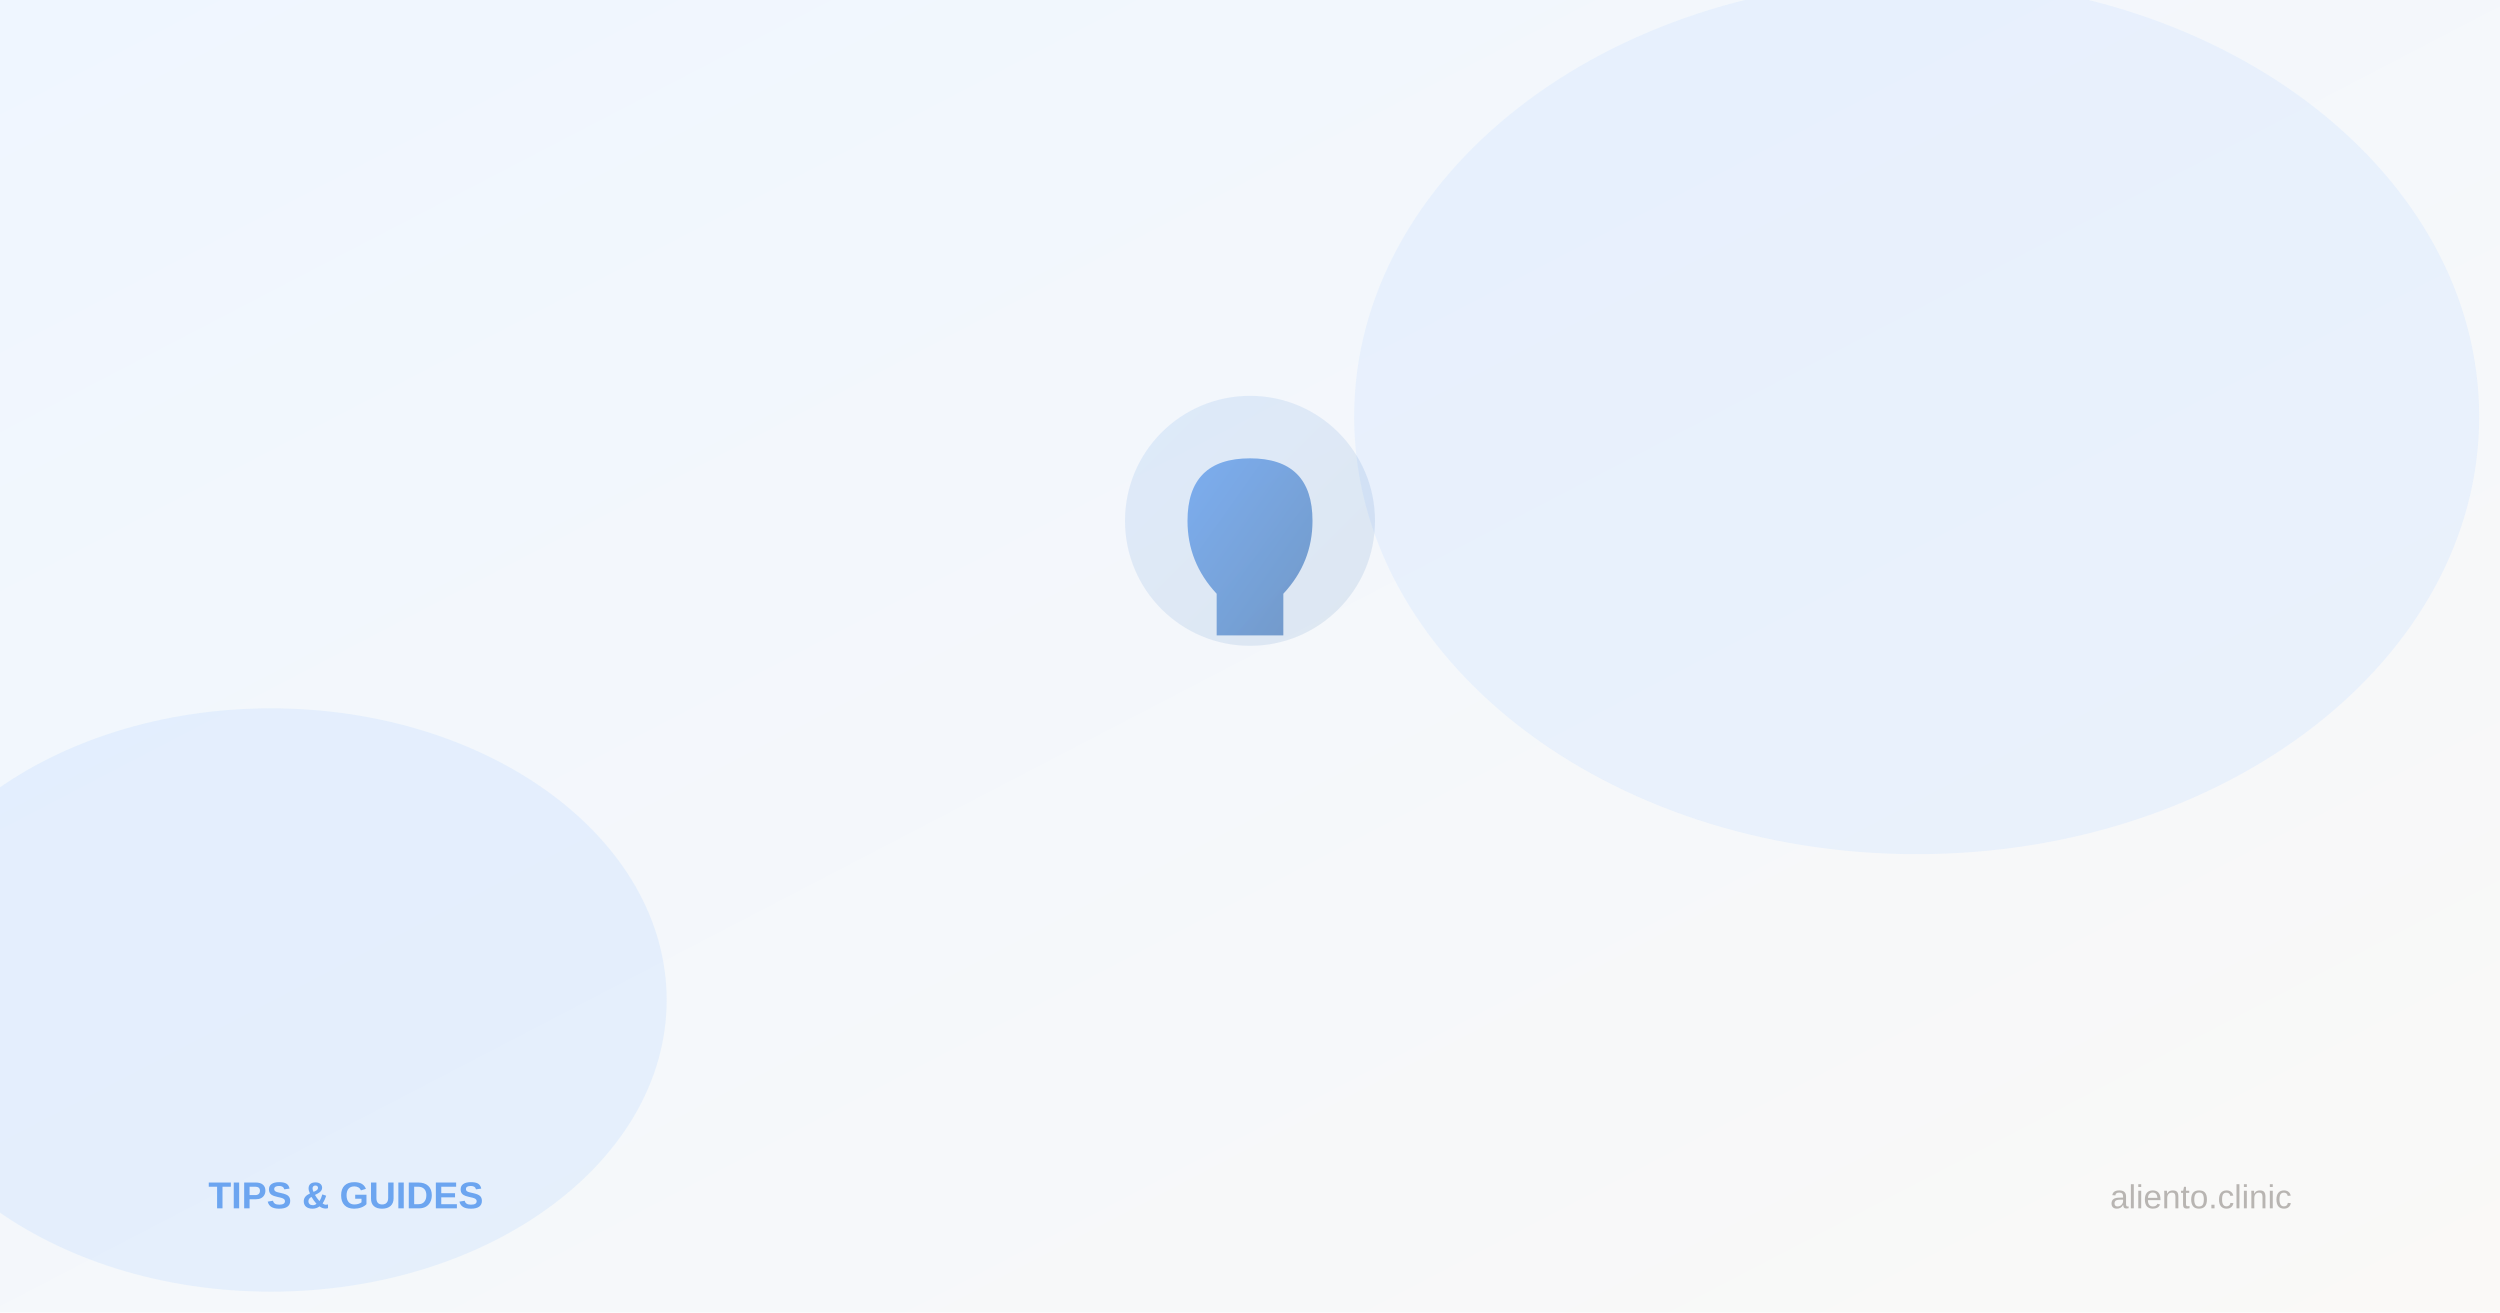
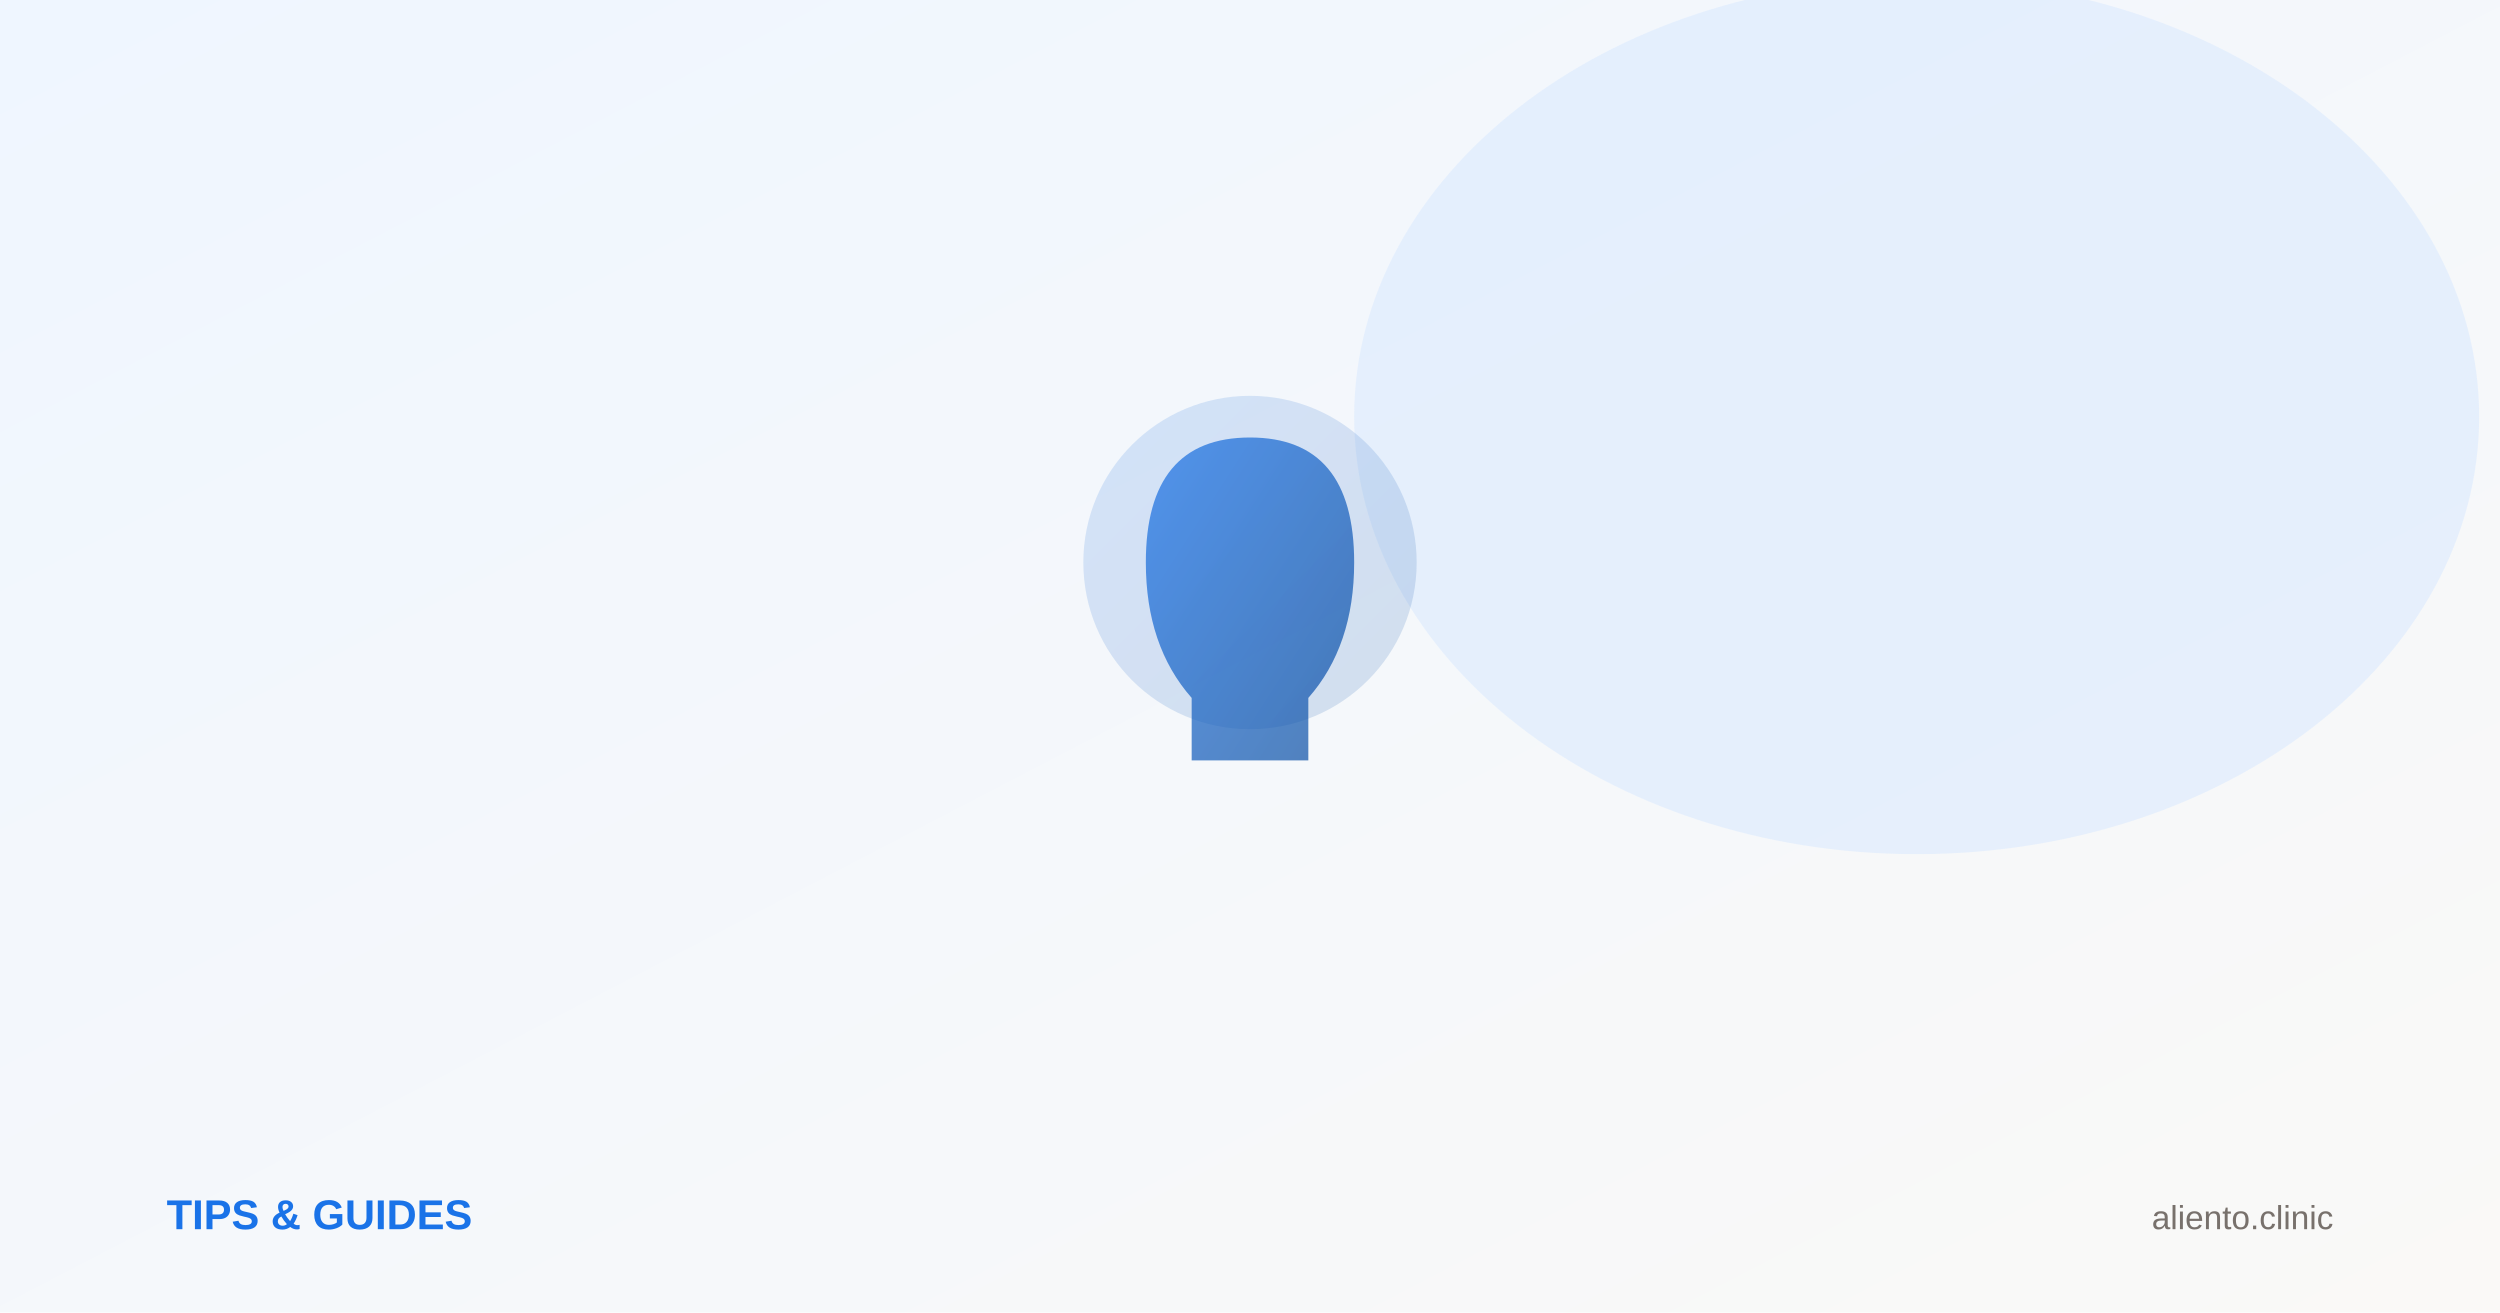
<svg xmlns="http://www.w3.org/2000/svg" width="1200" height="630" viewBox="0 0 1200 630" fill="none">
  <defs>
    <linearGradient id="bg" x1="0%" y1="0%" x2="100%" y2="100%">
      <stop offset="0%" style="stop-color:#eff6ff" />
      <stop offset="100%" style="stop-color:#faf9f7" />
    </linearGradient>
    <linearGradient id="accent" x1="0%" y1="0%" x2="100%" y2="100%">
      <stop offset="0%" style="stop-color:#1a73e8" />
      <stop offset="100%" style="stop-color:#084a9c" />
    </linearGradient>
  </defs>
  <rect width="1200" height="630" fill="url(#bg)" />
-   <ellipse cx="920" cy="200" rx="270" ry="210" fill="#dbeafe" opacity="0.5" />
-   <ellipse cx="130" cy="480" rx="190" ry="140" fill="#bfdbfe" opacity="0.3" />
-   <circle cx="600" cy="250" r="60" fill="url(#accent)" opacity="0.1" />
-   <path d="M600 220 Q630 220 630 250 Q630 270 616 285 L616 305 L584 305 L584 285 Q570 270 570 250 Q570 220 600 220Z" fill="url(#accent)" opacity="0.5" />
-   <line x1="600" y1="310" x2="600" y2="325" stroke="url(#accent)" stroke-width="4" stroke-linecap="round" />
-   <line x1="584" y1="325" x2="616" y2="325" stroke="url(#accent)" stroke-width="4" stroke-linecap="round" />
-   <text x="100" y="580" font-family="Arial,sans-serif" font-size="18" fill="#1a73e8" font-weight="600" opacity="0.6">TIPS &amp; GUIDES</text>
-   <text x="1100" y="580" font-family="Arial,sans-serif" font-size="16" fill="#78716c" text-anchor="end" opacity="0.5">aliento.clinic</text>
+   <ellipse cx="920" cy="200" rx="270" ry="210" fill="#dbeafe" opacity="0.6" />
+   <circle cx="600" cy="270" r="80" fill="url(#accent)" opacity="0.15" />
+   <path d="M600 210 Q650 210 650 270 Q650 310 628 335 L628 365 L572 365 L572 335 Q550 310 550 270 Q550 210 600 210Z" fill="url(#accent)" opacity="0.7" />
+   <line x1="600" y1="375" x2="600" y2="395" stroke="url(#accent)" stroke-width="6" stroke-linecap="round" />
+   <line x1="575" y1="395" x2="625" y2="395" stroke="url(#accent)" stroke-width="6" stroke-linecap="round" />
+   <text x="80" y="590" font-family="Arial,sans-serif" font-size="20" fill="#1a73e8" font-weight="700">TIPS &amp; GUIDES</text>
+   <text x="1120" y="590" font-family="Arial,sans-serif" font-size="16" fill="#78716c" text-anchor="end">aliento.clinic</text>
</svg>
